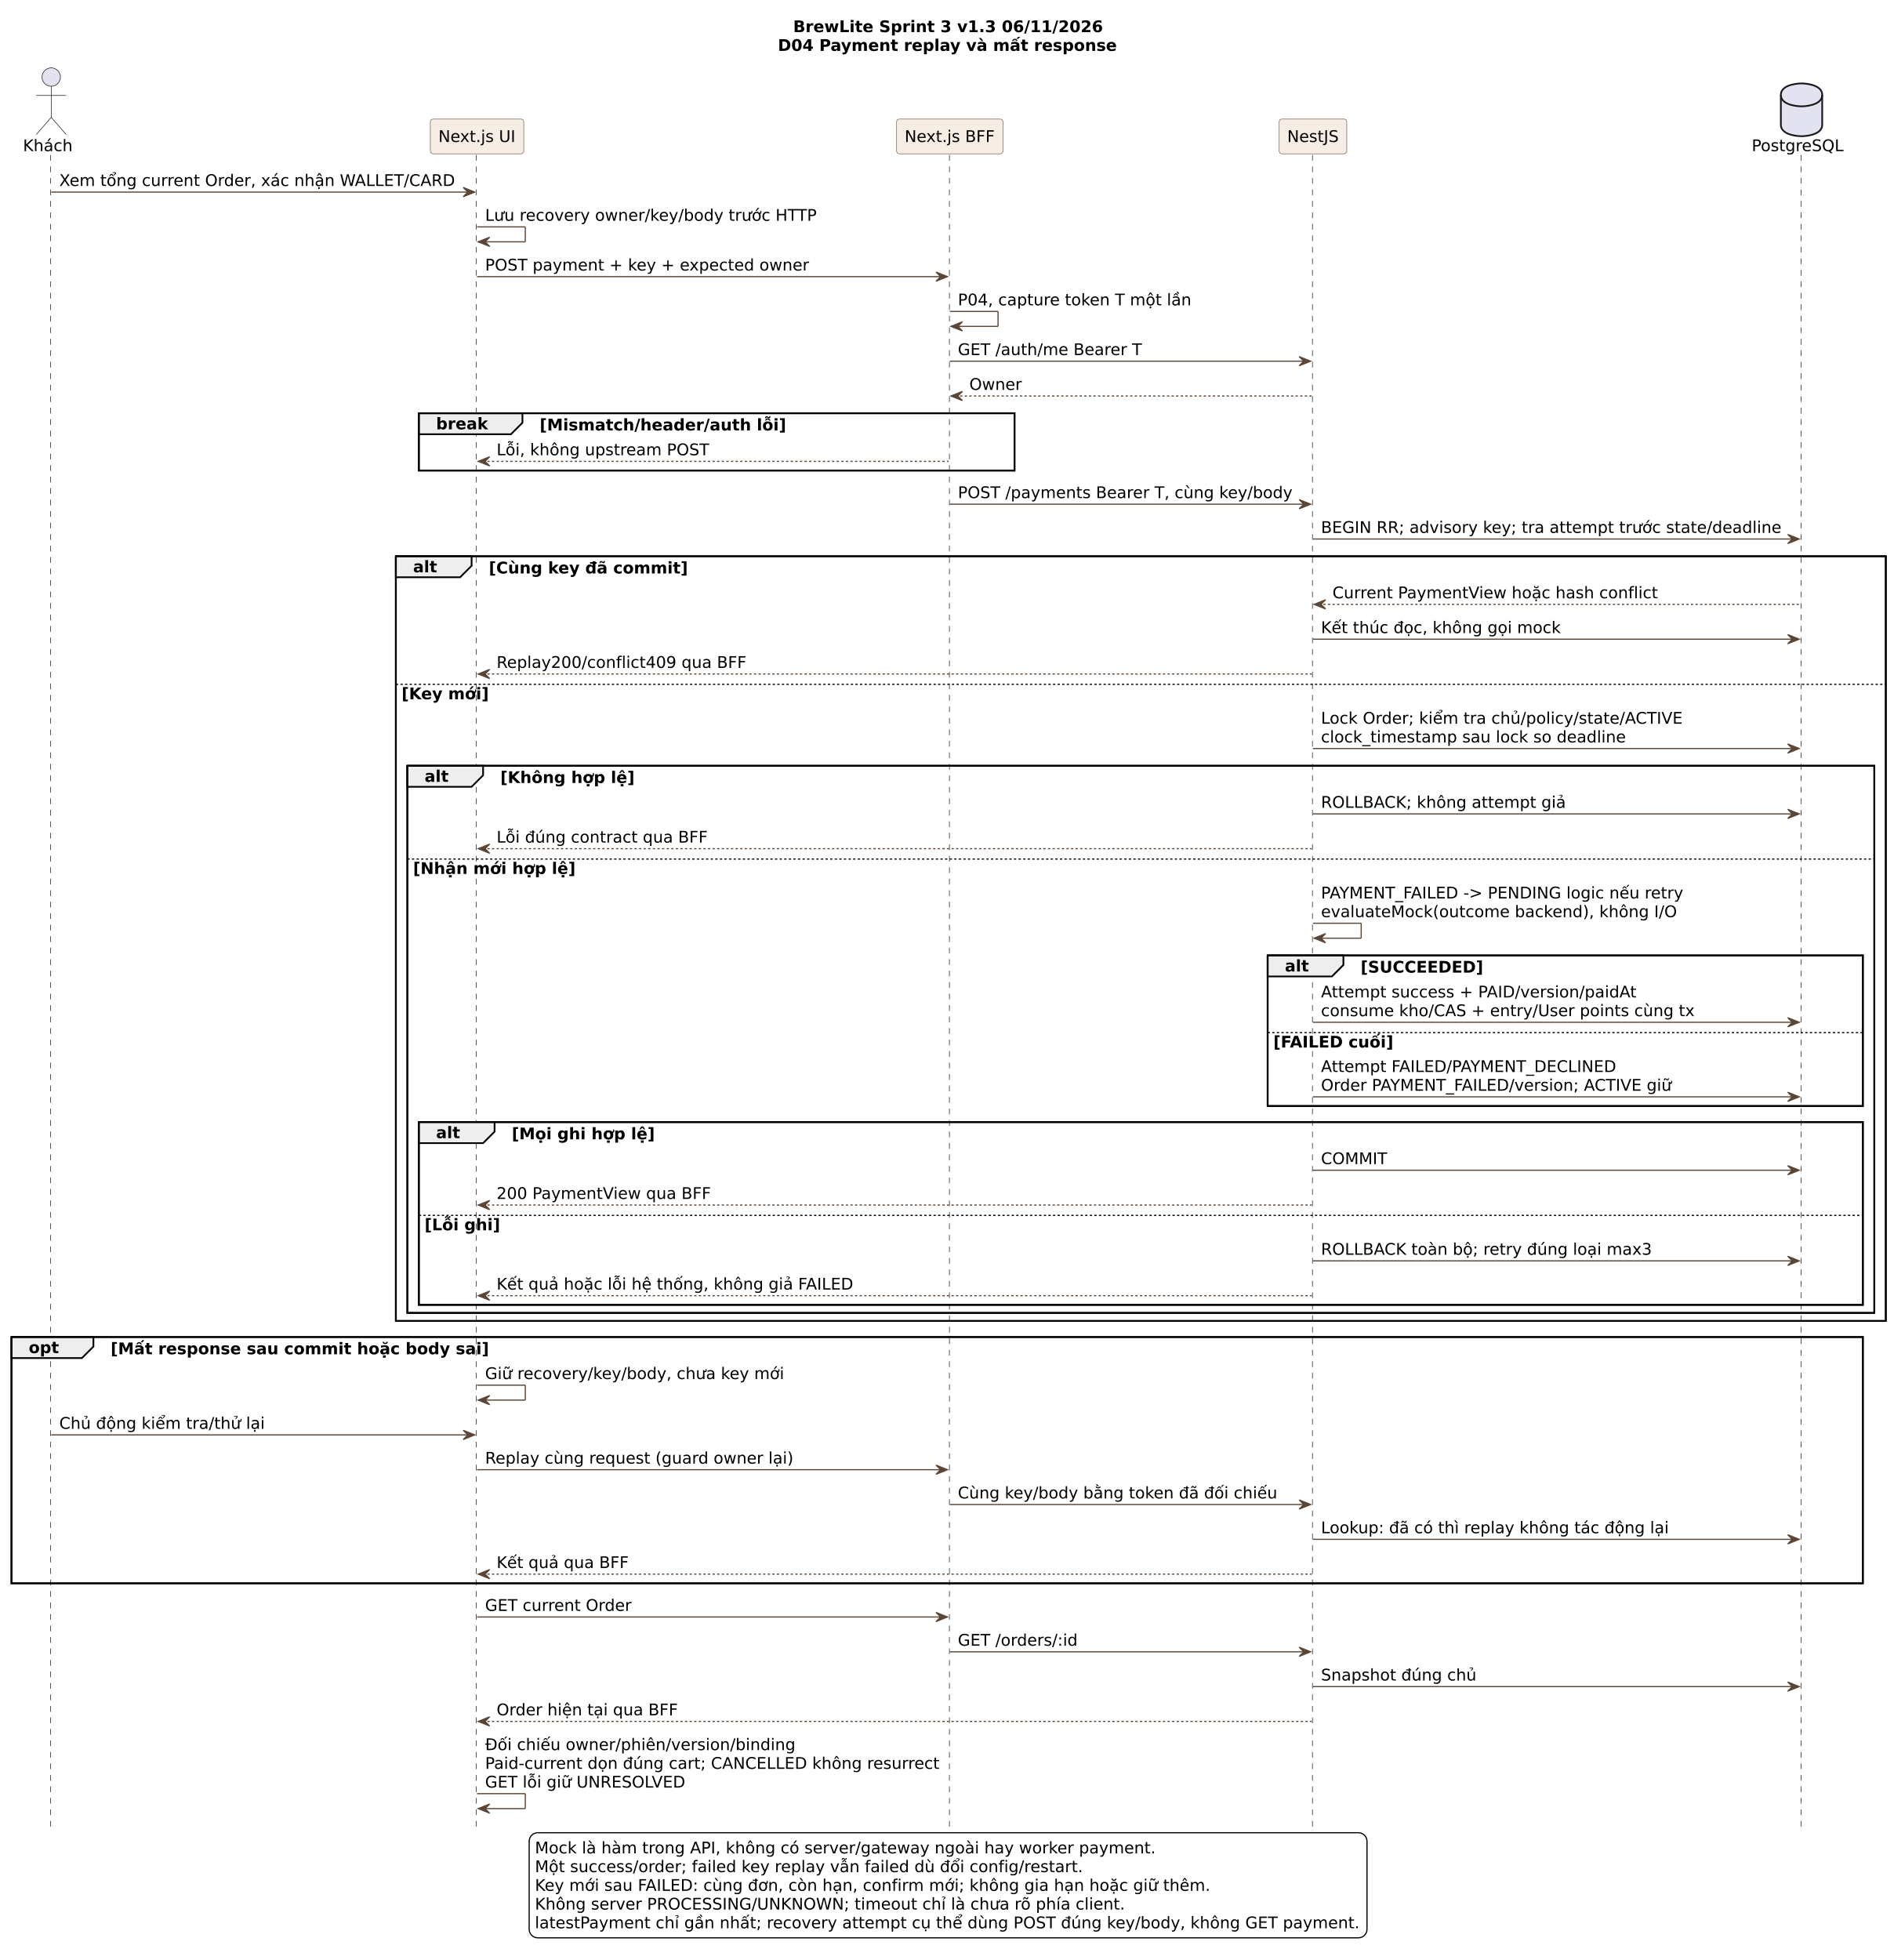
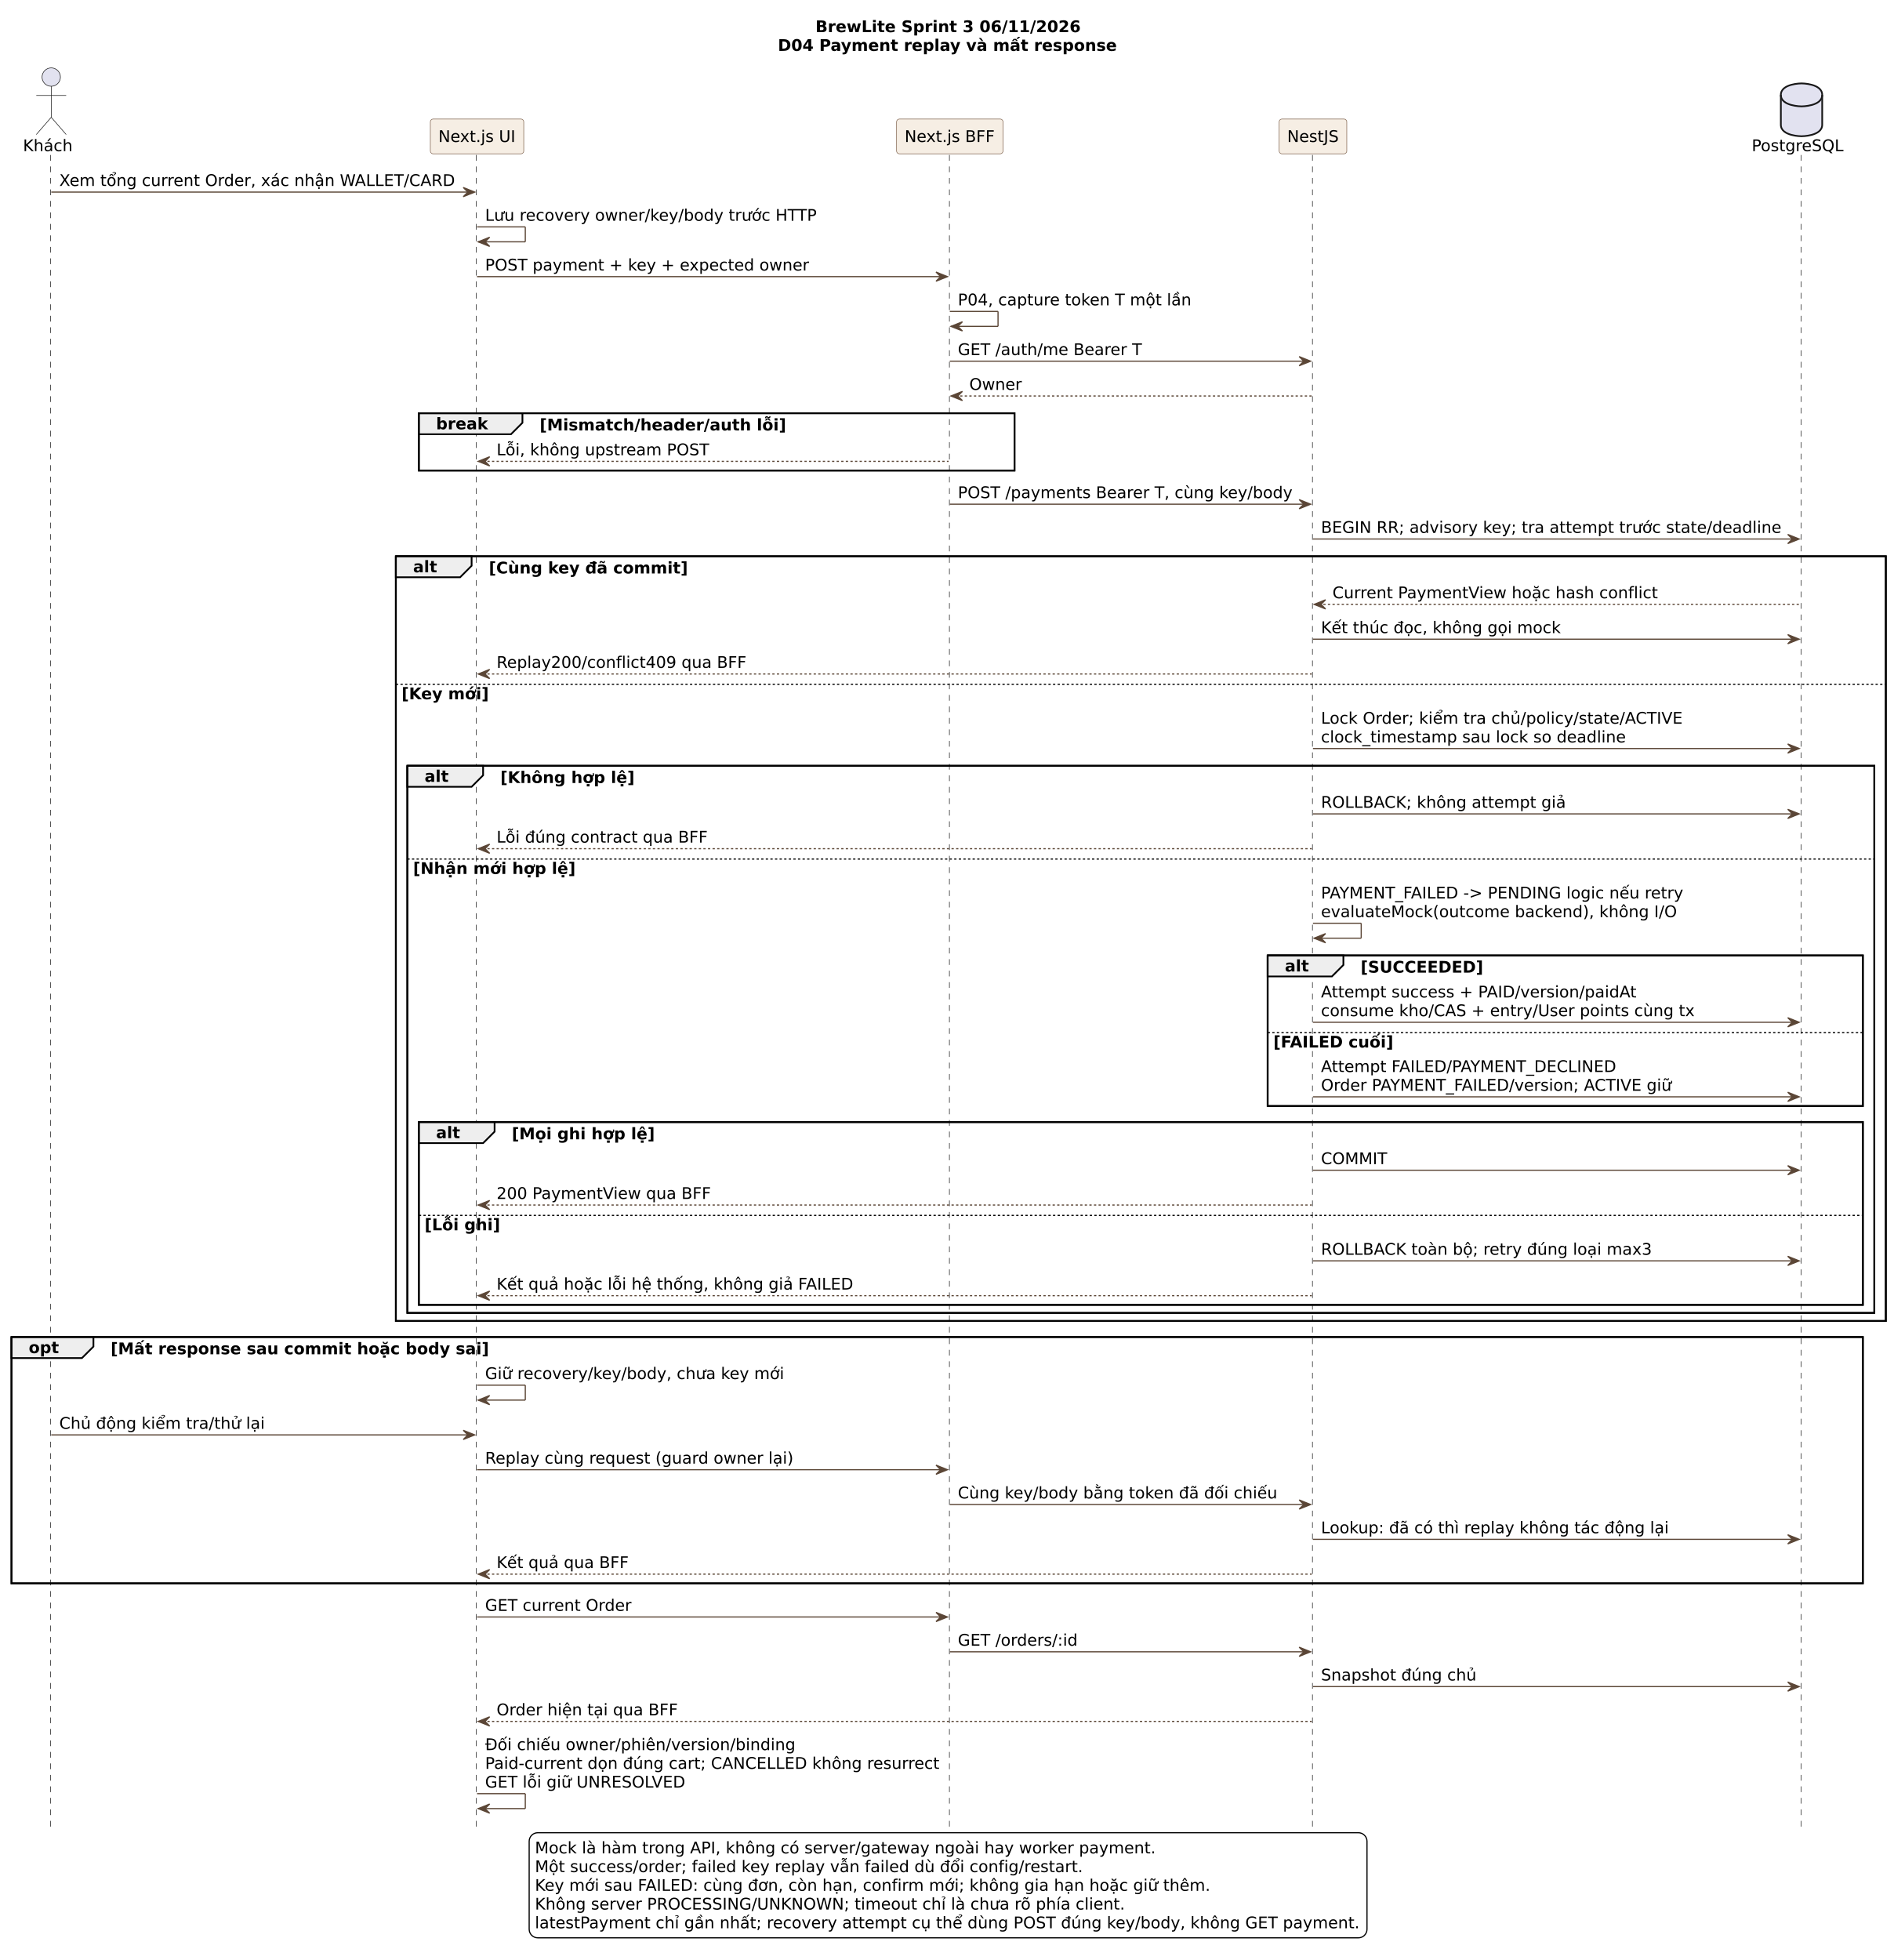
<svg xmlns="http://www.w3.org/2000/svg" contentStyleType="text/css" data-diagram-type="SEQUENCE" height="1706px" preserveAspectRatio="none" style="width:1648px;height:1706px;background:#FFFFFF;" version="1.1" viewBox="0 0 1648 1706" width="1648px" zoomAndPan="magnify">
  <defs />
  <g>
-     <text fill="#000000" font-family="DejaVu Sans" font-size="14" font-weight="bold" lengthAdjust="spacing" textLength="269.698" x="690.432" y="27.995">BrewLite Sprint 3 v1.3 06/11/2026</text>
+     <text fill="#000000" font-family="DejaVu Sans" font-size="14" font-weight="bold" lengthAdjust="spacing" textLength="230.898" x="709.832" y="27.995">BrewLite Sprint 3 06/11/2026</text>
    <text fill="#000000" font-family="DejaVu Sans" font-size="14" font-weight="bold" lengthAdjust="spacing" textLength="296.31" x="677.126" y="44.292">D04 Payment replay và mất response</text>
    <rect fill="none" height="49.891" style="stroke:#000000;stroke-width:1.5;" width="518.504" x="364.592" y="359.672" />
    <rect fill="none" height="665.609" style="stroke:#000000;stroke-width:1.5;" width="1296.97" x="344.592" y="484.156" />
    <rect fill="none" height="476.234" style="stroke:#000000;stroke-width:1.5;" width="1276.97" x="354.592" y="666.531" />
    <rect fill="none" height="131.078" style="stroke:#000000;stroke-width:1.5;" width="518.109" x="1103.453" y="831.609" />
    <rect fill="none" height="159.078" style="stroke:#000000;stroke-width:1.5;" width="1256.97" x="364.592" y="976.688" />
    <rect fill="none" height="214.375" style="stroke:#000000;stroke-width:1.5;" width="1611.562" x="10" y="1163.766" />
    <g>
      <rect fill="#000000" fill-opacity="0" height="1457.328" width="8" x="40.602" y="134.891" />
      <line style="stroke:#181818;stroke-width:0.5;stroke-dasharray:5.0,5.0;" x1="44" x2="44" y1="134.891" y2="1592.219" />
    </g>
    <g>
      <rect fill="#000000" fill-opacity="0" height="1457.328" width="8" x="411.252" y="134.891" />
      <line style="stroke:#181818;stroke-width:0.5;stroke-dasharray:5.0,5.0;" x1="414.592" x2="414.592" y1="134.891" y2="1592.219" />
    </g>
    <g>
      <rect fill="#000000" fill-opacity="0" height="1457.328" width="8" x="822.769" y="134.891" />
      <line style="stroke:#181818;stroke-width:0.5;stroke-dasharray:5.0,5.0;" x1="826.441" x2="826.441" y1="134.891" y2="1592.219" />
    </g>
    <g>
      <rect fill="#000000" fill-opacity="0" height="1457.328" width="8" x="1138.896" y="134.891" />
      <line style="stroke:#181818;stroke-width:0.5;stroke-dasharray:5.0,5.0;" x1="1142.453" x2="1142.453" y1="134.891" y2="1592.219" />
    </g>
    <g>
      <rect fill="#000000" fill-opacity="0" height="1457.328" width="8" x="1564.186" y="134.891" />
      <line style="stroke:#181818;stroke-width:0.5;stroke-dasharray:5.0,5.0;" x1="1567.809" x2="1567.809" y1="134.891" y2="1592.219" />
    </g>
    <g class="participant participant-head" data-participant="K">
      <text fill="#000000" font-family="DejaVu Sans" font-size="14" lengthAdjust="spacing" textLength="43.203" x="20" y="131.589">Khách</text>
      <ellipse cx="44.602" cy="67.094" fill="#E2E2F0" rx="8" ry="8" style="stroke:#181818;stroke-width:0.5;" />
      <path d="M44.602,75.094 L44.602,102.094 M31.602,83.094 L57.602,83.094 M44.602,102.094 L31.602,117.094 M44.602,102.094 L57.602,117.094" fill="none" style="stroke:#181818;stroke-width:0.5;" />
    </g>
    <g class="participant participant-head" data-participant="UI">
      <rect fill="#F6EEE4" height="30.297" rx="2.5" ry="2.5" style="stroke:#80644F;stroke-width:0.5;" width="81.32" x="374.592" y="103.594" />
      <text fill="#000000" font-family="DejaVu Sans" font-size="14" lengthAdjust="spacing" textLength="67.32" x="381.592" y="123.589">Next.js UI</text>
    </g>
    <g class="participant participant-head" data-participant="BFF">
      <rect fill="#F6EEE4" height="30.297" rx="2.5" ry="2.5" style="stroke:#80644F;stroke-width:0.5;" width="92.654" x="780.441" y="103.594" />
      <text fill="#000000" font-family="DejaVu Sans" font-size="14" lengthAdjust="spacing" textLength="78.654" x="787.441" y="123.589">Next.js BFF</text>
    </g>
    <g class="participant participant-head" data-participant="API">
      <rect fill="#F6EEE4" height="30.297" rx="2.5" ry="2.5" style="stroke:#80644F;stroke-width:0.5;" width="58.885" x="1113.453" y="103.594" />
      <text fill="#000000" font-family="DejaVu Sans" font-size="14" lengthAdjust="spacing" textLength="44.885" x="1120.453" y="123.589">NestJS</text>
    </g>
    <g class="participant participant-head" data-participant="DB">
      <text fill="#000000" font-family="DejaVu Sans" font-size="14" lengthAdjust="spacing" textLength="80.753" x="1524.809" y="131.589">PostgreSQL</text>
      <path d="M1550.186,82.594 C1550.186,72.594 1568.186,72.594 1568.186,72.594 C1568.186,72.594 1586.186,72.594 1586.186,82.594 L1586.186,108.594 C1586.186,118.594 1568.186,118.594 1568.186,118.594 C1568.186,118.594 1550.186,118.594 1550.186,108.594 L1550.186,82.594" fill="#E2E2F0" style="stroke:#181818;stroke-width:1.5;" />
      <path d="M1550.186,82.594 C1550.186,92.594 1568.186,92.594 1568.186,92.594 C1568.186,92.594 1586.186,92.594 1586.186,82.594" fill="none" style="stroke:#181818;stroke-width:1.5;" />
    </g>
    <g class="message" data-participant-1="K" data-participant-2="UI">
      <polygon fill="#5B4636" points="403.252,163.188,413.252,167.188,403.252,171.188,407.252,167.188" style="stroke:#5B4636;stroke-width:1;" />
      <line style="stroke:#5B4636;stroke-width:1;" x1="44.602" x2="409.252" y1="167.188" y2="167.188" />
      <text fill="#000000" font-family="DejaVu Sans" font-size="14" lengthAdjust="spacing" textLength="346.65" x="51.602" y="161.886">Xem tổng current Order, xác nhận WALLET/CARD</text>
    </g>
    <g class="message" data-participant-1="UI" data-participant-2="UI">
      <line style="stroke:#5B4636;stroke-width:1;" x1="415.252" x2="457.252" y1="197.484" y2="197.484" />
      <line style="stroke:#5B4636;stroke-width:1;" x1="457.252" x2="457.252" y1="197.484" y2="210.484" />
      <line style="stroke:#5B4636;stroke-width:1;" x1="416.252" x2="457.252" y1="210.484" y2="210.484" />
      <polygon fill="#5B4636" points="426.252,206.484,416.252,210.484,426.252,214.484,422.252,210.484" style="stroke:#5B4636;stroke-width:1;" />
      <text fill="#000000" font-family="DejaVu Sans" font-size="14" lengthAdjust="spacing" textLength="289.693" x="422.252" y="192.183">Lưu recovery owner/key/body trước HTTP</text>
    </g>
    <g class="message" data-participant-1="UI" data-participant-2="BFF">
      <polygon fill="#5B4636" points="814.769,236.781,824.769,240.781,814.769,244.781,818.769,240.781" style="stroke:#5B4636;stroke-width:1;" />
      <line style="stroke:#5B4636;stroke-width:1;" x1="415.252" x2="820.769" y1="240.781" y2="240.781" />
      <text fill="#000000" font-family="DejaVu Sans" font-size="14" lengthAdjust="spacing" textLength="282.775" x="422.252" y="235.48">POST payment + key + expected owner</text>
    </g>
    <g class="message" data-participant-1="BFF" data-participant-2="BFF">
      <line style="stroke:#5B4636;stroke-width:1;" x1="826.769" x2="868.769" y1="271.078" y2="271.078" />
      <line style="stroke:#5B4636;stroke-width:1;" x1="868.769" x2="868.769" y1="271.078" y2="284.078" />
      <line style="stroke:#5B4636;stroke-width:1;" x1="827.769" x2="868.769" y1="284.078" y2="284.078" />
      <polygon fill="#5B4636" points="837.769,280.078,827.769,284.078,837.769,288.078,833.769,284.078" style="stroke:#5B4636;stroke-width:1;" />
      <text fill="#000000" font-family="DejaVu Sans" font-size="14" lengthAdjust="spacing" textLength="204.087" x="833.769" y="265.776">P04, capture token T một lần</text>
    </g>
    <g class="message" data-participant-1="BFF" data-participant-2="API">
      <polygon fill="#5B4636" points="1130.896,310.375,1140.896,314.375,1130.896,318.375,1134.896,314.375" style="stroke:#5B4636;stroke-width:1;" />
      <line style="stroke:#5B4636;stroke-width:1;" x1="826.769" x2="1136.896" y1="314.375" y2="314.375" />
      <text fill="#000000" font-family="DejaVu Sans" font-size="14" lengthAdjust="spacing" textLength="160.569" x="833.769" y="309.073">GET /auth/me Bearer T</text>
    </g>
    <g class="message" data-participant-1="API" data-participant-2="BFF">
      <polygon fill="#5B4636" points="837.769,340.672,827.769,344.672,837.769,348.672,833.769,344.672" style="stroke:#5B4636;stroke-width:1;" />
      <line style="stroke:#5B4636;stroke-width:1;stroke-dasharray:2.0,2.0;" x1="831.769" x2="1141.896" y1="344.672" y2="344.672" />
      <text fill="#000000" font-family="DejaVu Sans" font-size="14" lengthAdjust="spacing" textLength="45.712" x="843.769" y="339.37">Owner</text>
    </g>
    <path d="M364.592,359.672 L454.771,359.672 L454.771,367.969 L444.771,377.969 L364.592,377.969 L364.592,359.672" fill="#EEEEEE" style="stroke:#000000;stroke-width:1.5;" />
    <rect fill="none" height="49.891" style="stroke:#000000;stroke-width:1.5;" width="518.504" x="364.592" y="359.672" />
    <text fill="#000000" font-family="DejaVu Sans" font-size="14" font-weight="bold" lengthAdjust="spacing" textLength="45.179" x="379.592" y="373.667">break</text>
    <text fill="#000000" font-family="DejaVu Sans" font-size="14" font-weight="bold" lengthAdjust="spacing" textLength="214.573" x="469.771" y="374.667">[Mismatch/header/auth lỗi]</text>
    <g class="message" data-participant-1="BFF" data-participant-2="UI">
      <polygon fill="#5B4636" points="426.252,397.562,416.252,401.562,426.252,405.562,422.252,401.562" style="stroke:#5B4636;stroke-width:1;" />
      <line style="stroke:#5B4636;stroke-width:1;stroke-dasharray:2.0,2.0;" x1="420.252" x2="825.769" y1="401.562" y2="401.562" />
      <text fill="#000000" font-family="DejaVu Sans" font-size="14" lengthAdjust="spacing" textLength="185.391" x="432.252" y="396.261">Lỗi, không upstream POST</text>
    </g>
    <g class="message" data-participant-1="BFF" data-participant-2="API">
      <polygon fill="#5B4636" points="1130.896,434.859,1140.896,438.859,1130.896,442.859,1134.896,438.859" style="stroke:#5B4636;stroke-width:1;" />
      <line style="stroke:#5B4636;stroke-width:1;" x1="826.769" x2="1136.896" y1="438.859" y2="438.859" />
      <text fill="#000000" font-family="DejaVu Sans" font-size="14" lengthAdjust="spacing" textLength="292.127" x="833.769" y="433.558">POST /payments Bearer T, cùng key/body</text>
    </g>
    <g class="message" data-participant-1="API" data-participant-2="DB">
      <polygon fill="#5B4636" points="1556.186,465.156,1566.186,469.156,1556.186,473.156,1560.186,469.156" style="stroke:#5B4636;stroke-width:1;" />
      <line style="stroke:#5B4636;stroke-width:1;" x1="1142.896" x2="1562.186" y1="469.156" y2="469.156" />
      <text fill="#000000" font-family="DejaVu Sans" font-size="14" lengthAdjust="spacing" textLength="401.29" x="1149.896" y="463.854">BEGIN RR; advisory key; tra attempt trước state/deadline</text>
    </g>
    <path d="M344.592,484.156 L410.53,484.156 L410.53,492.453 L400.53,502.453 L344.592,502.453 L344.592,484.156" fill="#EEEEEE" style="stroke:#000000;stroke-width:1.5;" />
    <rect fill="none" height="665.609" style="stroke:#000000;stroke-width:1.5;" width="1296.97" x="344.592" y="484.156" />
    <text fill="#000000" font-family="DejaVu Sans" font-size="14" font-weight="bold" lengthAdjust="spacing" textLength="20.939" x="359.592" y="498.151">alt</text>
    <text fill="#000000" font-family="DejaVu Sans" font-size="14" font-weight="bold" lengthAdjust="spacing" textLength="173.633" x="425.53" y="499.151">[Cùng key đã commit]</text>
    <g class="message" data-participant-1="DB" data-participant-2="API">
      <polygon fill="#5B4636" points="1153.896,522.047,1143.896,526.047,1153.896,530.047,1149.896,526.047" style="stroke:#5B4636;stroke-width:1;" />
      <line style="stroke:#5B4636;stroke-width:1;stroke-dasharray:2.0,2.0;" x1="1147.896" x2="1567.186" y1="526.047" y2="526.047" />
      <text fill="#000000" font-family="DejaVu Sans" font-size="14" lengthAdjust="spacing" textLength="284.751" x="1159.896" y="520.745">Current PaymentView hoặc hash conflict</text>
    </g>
    <g class="message" data-participant-1="API" data-participant-2="DB">
      <polygon fill="#5B4636" points="1556.186,552.344,1566.186,556.344,1556.186,560.344,1560.186,556.344" style="stroke:#5B4636;stroke-width:1;" />
      <line style="stroke:#5B4636;stroke-width:1;" x1="1142.896" x2="1562.186" y1="556.344" y2="556.344" />
      <text fill="#000000" font-family="DejaVu Sans" font-size="14" lengthAdjust="spacing" textLength="208.722" x="1149.896" y="551.042">Kết thúc đọc, không gọi mock</text>
    </g>
    <g class="message" data-participant-1="API" data-participant-2="UI">
      <polygon fill="#5B4636" points="426.252,582.641,416.252,586.641,426.252,590.641,422.252,586.641" style="stroke:#5B4636;stroke-width:1;" />
      <line style="stroke:#5B4636;stroke-width:1;stroke-dasharray:2.0,2.0;" x1="420.252" x2="1141.896" y1="586.641" y2="586.641" />
      <text fill="#000000" font-family="DejaVu Sans" font-size="14" lengthAdjust="spacing" textLength="218.121" x="432.252" y="581.339">Replay200/conflict409 qua BFF</text>
    </g>
    <line style="stroke:#000000;stroke-width:1;stroke-dasharray:2.0,2.0;" x1="344.592" x2="1641.562" y1="595.641" y2="595.641" />
    <text fill="#000000" font-family="DejaVu Sans" font-size="14" font-weight="bold" lengthAdjust="spacing" textLength="76.145" x="349.592" y="608.636">[Key mới]</text>
    <g class="message" data-participant-1="API" data-participant-2="DB">
      <polygon fill="#5B4636" points="1556.186,647.531,1566.186,651.531,1556.186,655.531,1560.186,651.531" style="stroke:#5B4636;stroke-width:1;" />
      <line style="stroke:#5B4636;stroke-width:1;" x1="1142.896" x2="1562.186" y1="651.531" y2="651.531" />
      <text fill="#000000" font-family="DejaVu Sans" font-size="14" lengthAdjust="spacing" textLength="315.519" x="1149.896" y="629.933">Lock Order; kiểm tra chủ/policy/state/ACTIVE</text>
      <text fill="#000000" font-family="DejaVu Sans" font-size="14" lengthAdjust="spacing" textLength="265.371" x="1149.896" y="646.23">clock_timestamp sau lock so deadline</text>
    </g>
    <path d="M354.592,666.531 L420.53,666.531 L420.53,674.828 L410.53,684.828 L354.592,684.828 L354.592,666.531" fill="#EEEEEE" style="stroke:#000000;stroke-width:1.5;" />
    <rect fill="none" height="476.234" style="stroke:#000000;stroke-width:1.5;" width="1276.97" x="354.592" y="666.531" />
    <text fill="#000000" font-family="DejaVu Sans" font-size="14" font-weight="bold" lengthAdjust="spacing" textLength="20.939" x="369.592" y="680.526">alt</text>
    <text fill="#000000" font-family="DejaVu Sans" font-size="14" font-weight="bold" lengthAdjust="spacing" textLength="116.867" x="435.53" y="681.526">[Không hợp lệ]</text>
    <g class="message" data-participant-1="API" data-participant-2="DB">
      <polygon fill="#5B4636" points="1556.186,704.422,1566.186,708.422,1556.186,712.422,1560.186,708.422" style="stroke:#5B4636;stroke-width:1;" />
      <line style="stroke:#5B4636;stroke-width:1;" x1="1142.896" x2="1562.186" y1="708.422" y2="708.422" />
      <text fill="#000000" font-family="DejaVu Sans" font-size="14" lengthAdjust="spacing" textLength="213.398" x="1149.896" y="703.12">ROLLBACK; không attempt giả</text>
    </g>
    <g class="message" data-participant-1="API" data-participant-2="UI">
      <polygon fill="#5B4636" points="426.252,734.719,416.252,738.719,426.252,742.719,422.252,738.719" style="stroke:#5B4636;stroke-width:1;" />
      <line style="stroke:#5B4636;stroke-width:1;stroke-dasharray:2.0,2.0;" x1="420.252" x2="1141.896" y1="738.719" y2="738.719" />
      <text fill="#000000" font-family="DejaVu Sans" font-size="14" lengthAdjust="spacing" textLength="183.77" x="432.252" y="733.417">Lỗi đúng contract qua BFF</text>
    </g>
    <line style="stroke:#000000;stroke-width:1;stroke-dasharray:2.0,2.0;" x1="354.592" x2="1631.562" y1="747.719" y2="747.719" />
    <text fill="#000000" font-family="DejaVu Sans" font-size="14" font-weight="bold" lengthAdjust="spacing" textLength="141.422" x="359.592" y="760.714">[Nhận mới hợp lệ]</text>
    <g class="message" data-participant-1="API" data-participant-2="API">
      <line style="stroke:#5B4636;stroke-width:1;" x1="1142.896" x2="1184.896" y1="803.609" y2="803.609" />
      <line style="stroke:#5B4636;stroke-width:1;" x1="1184.896" x2="1184.896" y1="803.609" y2="816.609" />
      <line style="stroke:#5B4636;stroke-width:1;" x1="1143.896" x2="1184.896" y1="816.609" y2="816.609" />
      <polygon fill="#5B4636" points="1153.896,812.609,1143.896,816.609,1153.896,820.609,1149.896,816.609" style="stroke:#5B4636;stroke-width:1;" />
      <text fill="#000000" font-family="DejaVu Sans" font-size="14" lengthAdjust="spacing" textLength="318.917" x="1149.896" y="782.011">PAYMENT_FAILED -&gt; PENDING logic nếu retry</text>
      <text fill="#000000" font-family="DejaVu Sans" font-size="14" lengthAdjust="spacing" textLength="310.352" x="1149.896" y="798.308">evaluateMock(outcome backend), không I/O</text>
    </g>
    <path d="M1103.453,831.609 L1169.392,831.609 L1169.392,839.906 L1159.392,849.906 L1103.453,849.906 L1103.453,831.609" fill="#EEEEEE" style="stroke:#000000;stroke-width:1.5;" />
    <rect fill="none" height="131.078" style="stroke:#000000;stroke-width:1.5;" width="518.109" x="1103.453" y="831.609" />
    <text fill="#000000" font-family="DejaVu Sans" font-size="14" font-weight="bold" lengthAdjust="spacing" textLength="20.939" x="1118.453" y="845.605">alt</text>
    <text fill="#000000" font-family="DejaVu Sans" font-size="14" font-weight="bold" lengthAdjust="spacing" textLength="106.73" x="1184.392" y="846.605">[SUCCEEDED]</text>
    <g class="message" data-participant-1="API" data-participant-2="DB">
      <polygon fill="#5B4636" points="1556.186,885.797,1566.186,889.797,1556.186,893.797,1560.186,889.797" style="stroke:#5B4636;stroke-width:1;" />
      <line style="stroke:#5B4636;stroke-width:1;" x1="1142.896" x2="1562.186" y1="889.797" y2="889.797" />
      <text fill="#000000" font-family="DejaVu Sans" font-size="14" lengthAdjust="spacing" textLength="275.974" x="1149.896" y="868.198">Attempt success + PAID/version/paidAt</text>
      <text fill="#000000" font-family="DejaVu Sans" font-size="14" lengthAdjust="spacing" textLength="325.233" x="1149.896" y="884.495">consume kho/CAS + entry/User points cùng tx</text>
    </g>
    <line style="stroke:#000000;stroke-width:1;stroke-dasharray:2.0,2.0;" x1="1103.453" x2="1621.562" y1="898.797" y2="898.797" />
    <text fill="#000000" font-family="DejaVu Sans" font-size="14" font-weight="bold" lengthAdjust="spacing" textLength="106.066" x="1108.453" y="911.792">[FAILED cuối]</text>
    <g class="message" data-participant-1="API" data-participant-2="DB">
      <polygon fill="#5B4636" points="1556.186,950.688,1566.186,954.688,1556.186,958.688,1560.186,954.688" style="stroke:#5B4636;stroke-width:1;" />
      <line style="stroke:#5B4636;stroke-width:1;" x1="1142.896" x2="1562.186" y1="954.688" y2="954.688" />
      <text fill="#000000" font-family="DejaVu Sans" font-size="14" lengthAdjust="spacing" textLength="260.483" x="1149.896" y="933.089">Attempt FAILED/PAYMENT_DECLINED</text>
      <text fill="#000000" font-family="DejaVu Sans" font-size="14" lengthAdjust="spacing" textLength="308.902" x="1149.896" y="949.386">Order PAYMENT_FAILED/version; ACTIVE giữ</text>
    </g>
    <path d="M364.592,976.688 L430.53,976.688 L430.53,984.984 L420.53,994.984 L364.592,994.984 L364.592,976.688" fill="#EEEEEE" style="stroke:#000000;stroke-width:1.5;" />
    <rect fill="none" height="159.078" style="stroke:#000000;stroke-width:1.5;" width="1256.97" x="364.592" y="976.688" />
    <text fill="#000000" font-family="DejaVu Sans" font-size="14" font-weight="bold" lengthAdjust="spacing" textLength="20.939" x="379.592" y="990.683">alt</text>
    <text fill="#000000" font-family="DejaVu Sans" font-size="14" font-weight="bold" lengthAdjust="spacing" textLength="124.455" x="445.53" y="991.683">[Mọi ghi hợp lệ]</text>
    <g class="message" data-participant-1="API" data-participant-2="DB">
      <polygon fill="#5B4636" points="1556.186,1014.578,1566.186,1018.578,1556.186,1022.578,1560.186,1018.578" style="stroke:#5B4636;stroke-width:1;" />
      <line style="stroke:#5B4636;stroke-width:1;" x1="1142.896" x2="1562.186" y1="1018.578" y2="1018.578" />
      <text fill="#000000" font-family="DejaVu Sans" font-size="14" lengthAdjust="spacing" textLength="57.634" x="1149.896" y="1013.276">COMMIT</text>
    </g>
    <g class="message" data-participant-1="API" data-participant-2="UI">
      <polygon fill="#5B4636" points="426.252,1044.875,416.252,1048.875,426.252,1052.875,422.252,1048.875" style="stroke:#5B4636;stroke-width:1;" />
      <line style="stroke:#5B4636;stroke-width:1;stroke-dasharray:2.0,2.0;" x1="420.252" x2="1141.896" y1="1048.875" y2="1048.875" />
      <text fill="#000000" font-family="DejaVu Sans" font-size="14" lengthAdjust="spacing" textLength="187.571" x="432.252" y="1043.573">200 PaymentView qua BFF</text>
    </g>
    <line style="stroke:#000000;stroke-width:1;stroke-dasharray:2.0,2.0;" x1="364.592" x2="1621.562" y1="1057.875" y2="1057.875" />
    <text fill="#000000" font-family="DejaVu Sans" font-size="14" font-weight="bold" lengthAdjust="spacing" textLength="65.796" x="369.592" y="1070.87">[Lỗi ghi]</text>
    <g class="message" data-participant-1="API" data-participant-2="DB">
      <polygon fill="#5B4636" points="1556.186,1093.469,1566.186,1097.469,1556.186,1101.469,1560.186,1097.469" style="stroke:#5B4636;stroke-width:1;" />
      <line style="stroke:#5B4636;stroke-width:1;" x1="1142.896" x2="1562.186" y1="1097.469" y2="1097.469" />
      <text fill="#000000" font-family="DejaVu Sans" font-size="14" lengthAdjust="spacing" textLength="288.613" x="1149.896" y="1092.167">ROLLBACK toàn bộ; retry đúng loại max3</text>
    </g>
    <g class="message" data-participant-1="API" data-participant-2="UI">
      <polygon fill="#5B4636" points="426.252,1123.766,416.252,1127.766,426.252,1131.766,422.252,1127.766" style="stroke:#5B4636;stroke-width:1;" />
      <line style="stroke:#5B4636;stroke-width:1;stroke-dasharray:2.0,2.0;" x1="420.252" x2="1141.896" y1="1127.766" y2="1127.766" />
      <text fill="#000000" font-family="DejaVu Sans" font-size="14" lengthAdjust="spacing" textLength="311.753" x="432.252" y="1122.464">Kết quả hoặc lỗi hệ thống, không giả FAILED</text>
    </g>
    <path d="M10,1163.766 L81.332,1163.766 L81.332,1172.062 L71.332,1182.062 L10,1182.062 L10,1163.766" fill="#EEEEEE" style="stroke:#000000;stroke-width:1.5;" />
    <rect fill="none" height="214.375" style="stroke:#000000;stroke-width:1.5;" width="1611.562" x="10" y="1163.766" />
    <text fill="#000000" font-family="DejaVu Sans" font-size="14" font-weight="bold" lengthAdjust="spacing" textLength="26.332" x="25" y="1177.761">opt</text>
    <text fill="#000000" font-family="DejaVu Sans" font-size="14" font-weight="bold" lengthAdjust="spacing" textLength="329.308" x="96.332" y="1178.761">[Mất response sau commit hoặc body sai]</text>
    <g class="message" data-participant-1="UI" data-participant-2="UI">
      <line style="stroke:#5B4636;stroke-width:1;" x1="415.252" x2="457.252" y1="1205.656" y2="1205.656" />
      <line style="stroke:#5B4636;stroke-width:1;" x1="457.252" x2="457.252" y1="1205.656" y2="1218.656" />
      <line style="stroke:#5B4636;stroke-width:1;" x1="416.252" x2="457.252" y1="1218.656" y2="1218.656" />
      <polygon fill="#5B4636" points="426.252,1214.656,416.252,1218.656,426.252,1222.656,422.252,1218.656" style="stroke:#5B4636;stroke-width:1;" />
      <text fill="#000000" font-family="DejaVu Sans" font-size="14" lengthAdjust="spacing" textLength="261.618" x="422.252" y="1200.354">Giữ recovery/key/body, chưa key mới</text>
    </g>
    <g class="message" data-participant-1="K" data-participant-2="UI">
      <polygon fill="#5B4636" points="403.252,1244.953,413.252,1248.953,403.252,1252.953,407.252,1248.953" style="stroke:#5B4636;stroke-width:1;" />
      <line style="stroke:#5B4636;stroke-width:1;" x1="44.602" x2="409.252" y1="1248.953" y2="1248.953" />
      <text fill="#000000" font-family="DejaVu Sans" font-size="14" lengthAdjust="spacing" textLength="178.917" x="51.602" y="1243.651">Chủ động kiểm tra/thử lại</text>
    </g>
    <g class="message" data-participant-1="UI" data-participant-2="BFF">
      <polygon fill="#5B4636" points="814.769,1275.25,824.769,1279.25,814.769,1283.25,818.769,1279.25" style="stroke:#5B4636;stroke-width:1;" />
      <line style="stroke:#5B4636;stroke-width:1;" x1="415.252" x2="820.769" y1="1279.25" y2="1279.25" />
      <text fill="#000000" font-family="DejaVu Sans" font-size="14" lengthAdjust="spacing" textLength="269.609" x="422.252" y="1273.948">Replay cùng request (guard owner lại)</text>
    </g>
    <g class="message" data-participant-1="BFF" data-participant-2="API">
      <polygon fill="#5B4636" points="1130.896,1305.547,1140.896,1309.547,1130.896,1313.547,1134.896,1309.547" style="stroke:#5B4636;stroke-width:1;" />
      <line style="stroke:#5B4636;stroke-width:1;" x1="826.769" x2="1136.896" y1="1309.547" y2="1309.547" />
      <text fill="#000000" font-family="DejaVu Sans" font-size="14" lengthAdjust="spacing" textLength="279.084" x="833.769" y="1304.245">Cùng key/body bằng token đã đối chiếu</text>
    </g>
    <g class="message" data-participant-1="API" data-participant-2="DB">
      <polygon fill="#5B4636" points="1556.186,1335.844,1566.186,1339.844,1556.186,1343.844,1560.186,1339.844" style="stroke:#5B4636;stroke-width:1;" />
      <line style="stroke:#5B4636;stroke-width:1;" x1="1142.896" x2="1562.186" y1="1339.844" y2="1339.844" />
      <text fill="#000000" font-family="DejaVu Sans" font-size="14" lengthAdjust="spacing" textLength="303.748" x="1149.896" y="1334.542">Lookup: đã có thì replay không tác động lại</text>
    </g>
    <g class="message" data-participant-1="API" data-participant-2="UI">
      <polygon fill="#5B4636" points="426.252,1366.141,416.252,1370.141,426.252,1374.141,422.252,1370.141" style="stroke:#5B4636;stroke-width:1;" />
      <line style="stroke:#5B4636;stroke-width:1;stroke-dasharray:2.0,2.0;" x1="420.252" x2="1141.896" y1="1370.141" y2="1370.141" />
      <text fill="#000000" font-family="DejaVu Sans" font-size="14" lengthAdjust="spacing" textLength="115.022" x="432.252" y="1364.839">Kết quả qua BFF</text>
    </g>
    <g class="message" data-participant-1="UI" data-participant-2="BFF">
      <polygon fill="#5B4636" points="814.769,1403.438,824.769,1407.438,814.769,1411.438,818.769,1407.438" style="stroke:#5B4636;stroke-width:1;" />
      <line style="stroke:#5B4636;stroke-width:1;" x1="415.252" x2="820.769" y1="1407.438" y2="1407.438" />
      <text fill="#000000" font-family="DejaVu Sans" font-size="14" lengthAdjust="spacing" textLength="128.235" x="422.252" y="1402.136">GET current Order</text>
    </g>
    <g class="message" data-participant-1="BFF" data-participant-2="API">
      <polygon fill="#5B4636" points="1130.896,1433.734,1140.896,1437.734,1130.896,1441.734,1134.896,1437.734" style="stroke:#5B4636;stroke-width:1;" />
      <line style="stroke:#5B4636;stroke-width:1;" x1="826.769" x2="1136.896" y1="1437.734" y2="1437.734" />
      <text fill="#000000" font-family="DejaVu Sans" font-size="14" lengthAdjust="spacing" textLength="104.494" x="833.769" y="1432.433">GET /orders/:id</text>
    </g>
    <g class="message" data-participant-1="API" data-participant-2="DB">
      <polygon fill="#5B4636" points="1556.186,1464.031,1566.186,1468.031,1556.186,1472.031,1560.186,1468.031" style="stroke:#5B4636;stroke-width:1;" />
      <line style="stroke:#5B4636;stroke-width:1;" x1="1142.896" x2="1562.186" y1="1468.031" y2="1468.031" />
      <text fill="#000000" font-family="DejaVu Sans" font-size="14" lengthAdjust="spacing" textLength="135.31" x="1149.896" y="1462.729">Snapshot đúng chủ</text>
    </g>
    <g class="message" data-participant-1="API" data-participant-2="UI">
      <polygon fill="#5B4636" points="426.252,1494.328,416.252,1498.328,426.252,1502.328,422.252,1498.328" style="stroke:#5B4636;stroke-width:1;" />
      <line style="stroke:#5B4636;stroke-width:1;stroke-dasharray:2.0,2.0;" x1="420.252" x2="1141.896" y1="1498.328" y2="1498.328" />
      <text fill="#000000" font-family="DejaVu Sans" font-size="14" lengthAdjust="spacing" textLength="158.088" x="432.252" y="1493.026">Order hiện tại qua BFF</text>
    </g>
    <g class="message" data-participant-1="UI" data-participant-2="UI">
      <line style="stroke:#5B4636;stroke-width:1;" x1="415.252" x2="457.252" y1="1561.219" y2="1561.219" />
      <line style="stroke:#5B4636;stroke-width:1;" x1="457.252" x2="457.252" y1="1561.219" y2="1574.219" />
      <line style="stroke:#5B4636;stroke-width:1;" x1="416.252" x2="457.252" y1="1574.219" y2="1574.219" />
      <polygon fill="#5B4636" points="426.252,1570.219,416.252,1574.219,426.252,1578.219,422.252,1574.219" style="stroke:#5B4636;stroke-width:1;" />
      <text fill="#000000" font-family="DejaVu Sans" font-size="14" lengthAdjust="spacing" textLength="270.156" x="422.252" y="1523.323">Đối chiếu owner/phiên/version/binding</text>
      <text fill="#000000" font-family="DejaVu Sans" font-size="14" lengthAdjust="spacing" textLength="397.517" x="422.252" y="1539.62">Paid-current dọn đúng cart; CANCELLED không resurrect</text>
      <text fill="#000000" font-family="DejaVu Sans" font-size="14" lengthAdjust="spacing" textLength="175.793" x="422.252" y="1555.917">GET lỗi giữ UNRESOLVED</text>
    </g>
    <rect fill="none" height="91.484" rx="7.5" ry="7.5" style="stroke:#000000;stroke-width:1;" width="729.312" x="460.625" y="1595.219" />
    <text fill="#000000" font-family="DejaVu Sans" font-size="14" lengthAdjust="spacing" textLength="541.208" x="465.625" y="1613.214">Mock là hàm trong API, không có server/gateway ngoài hay worker payment.</text>
    <text fill="#000000" font-family="DejaVu Sans" font-size="14" lengthAdjust="spacing" textLength="478.372" x="465.625" y="1629.511">Một success/order; failed key replay vẫn failed dù đổi config/restart.</text>
    <text fill="#000000" font-family="DejaVu Sans" font-size="14" lengthAdjust="spacing" textLength="590.16" x="465.625" y="1645.808">Key mới sau FAILED: cùng đơn, còn hạn, confirm mới; không gia hạn hoặc giữ thêm.</text>
    <text fill="#000000" font-family="DejaVu Sans" font-size="14" lengthAdjust="spacing" textLength="513.885" x="465.625" y="1662.104">Không server PROCESSING/UNKNOWN; timeout chỉ là chưa rõ phía client.</text>
    <text fill="#000000" font-family="DejaVu Sans" font-size="14" lengthAdjust="spacing" textLength="719.312" x="465.625" y="1678.401">latestPayment chỉ gần nhất; recovery attempt cụ thể dùng POST đúng key/body, không GET payment.</text>
  </g>
</svg>
